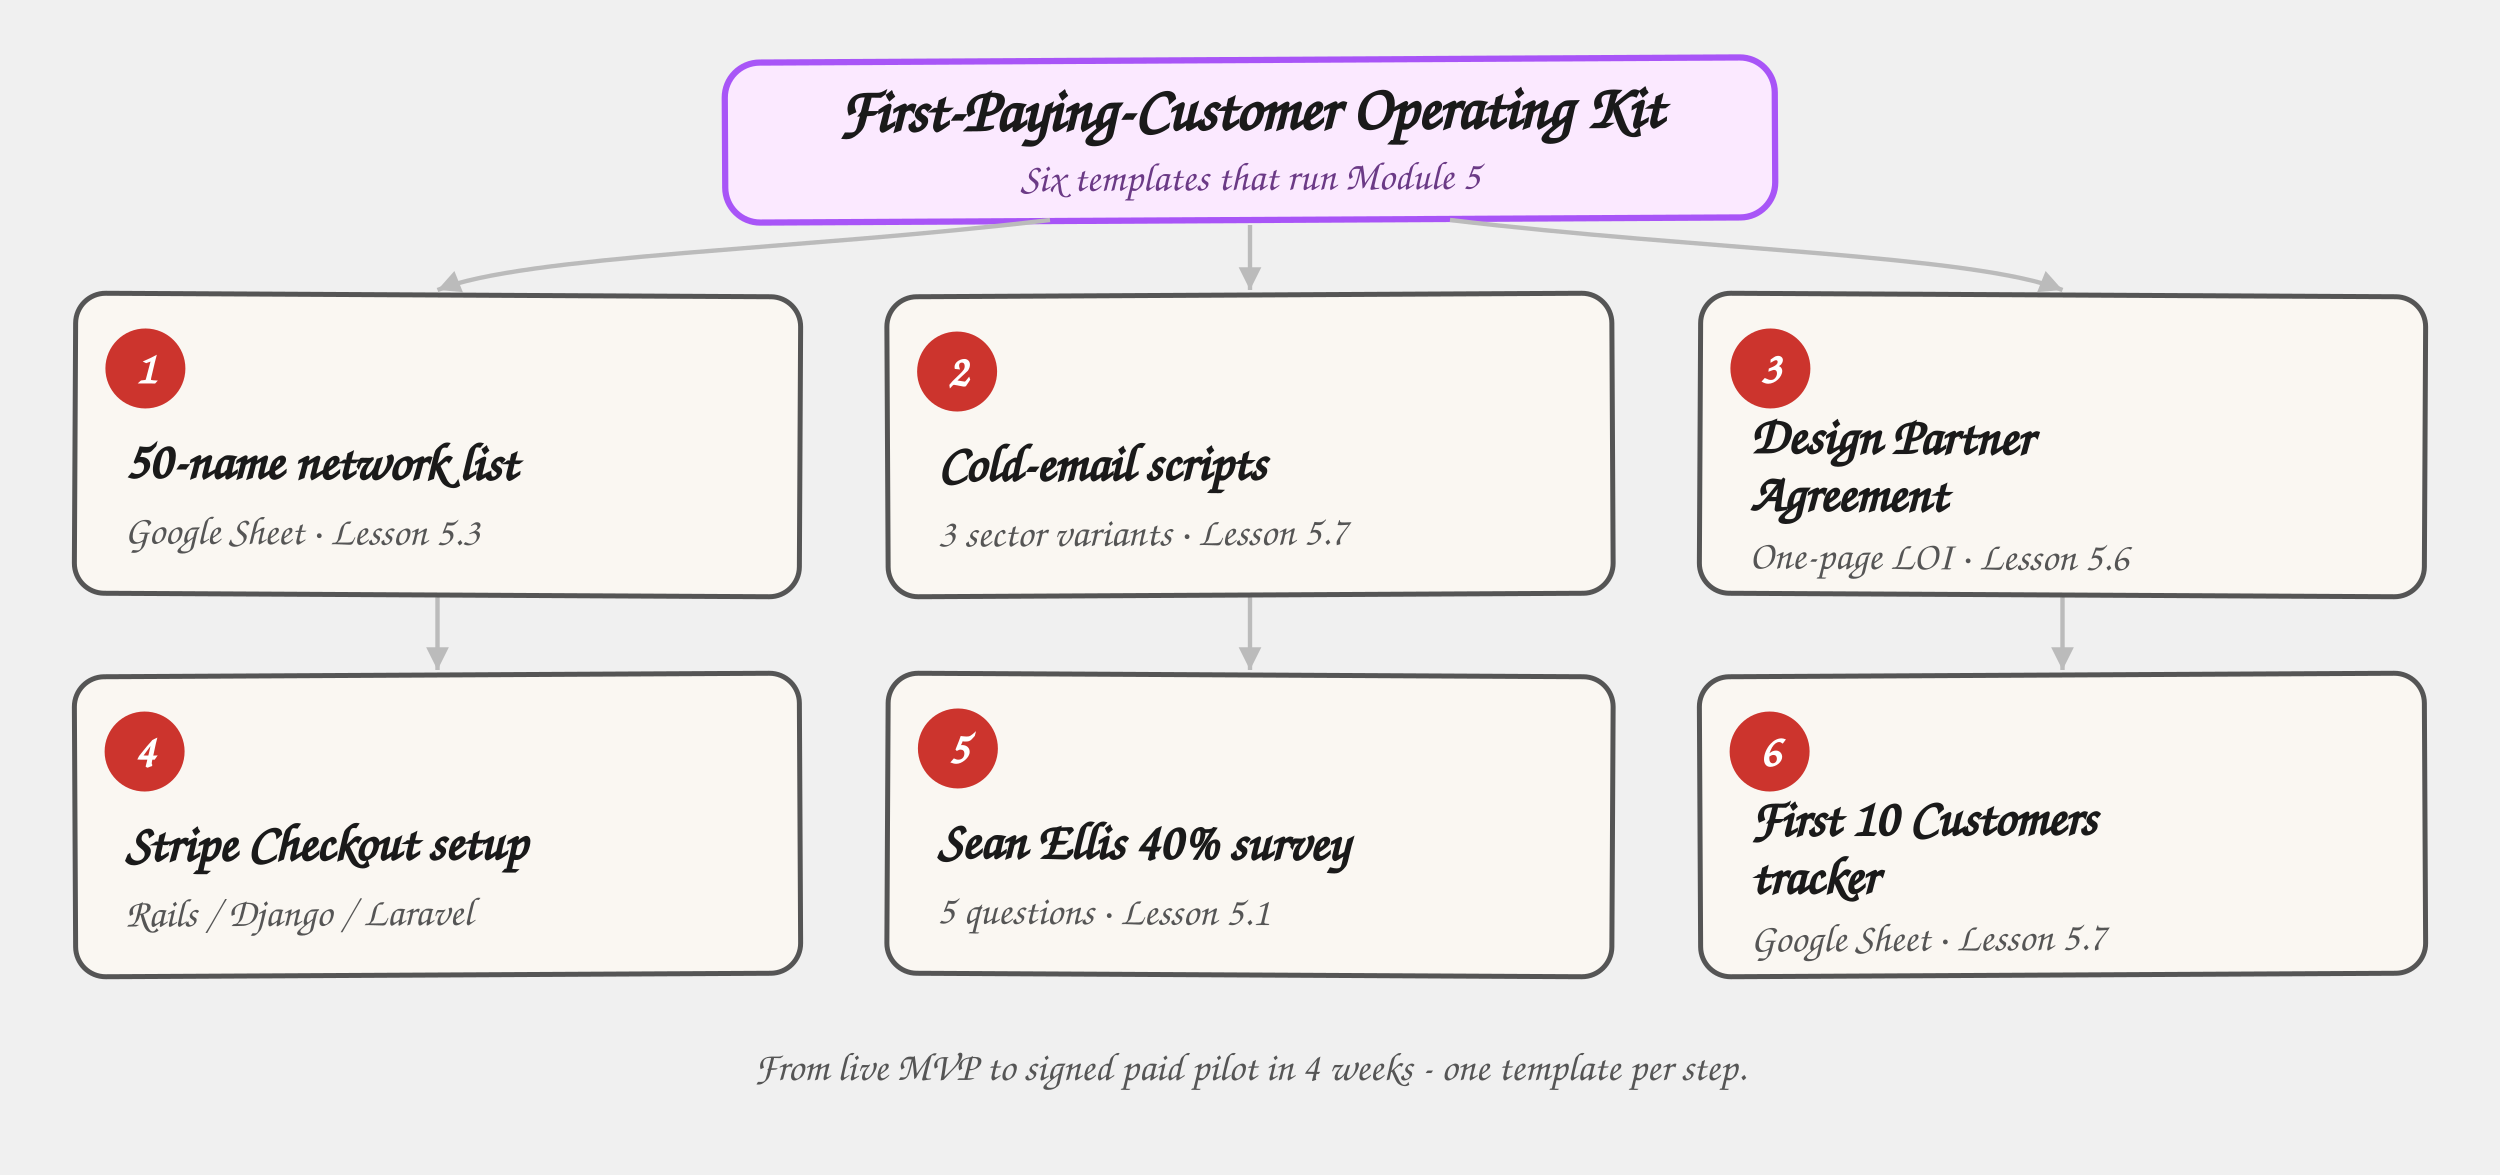
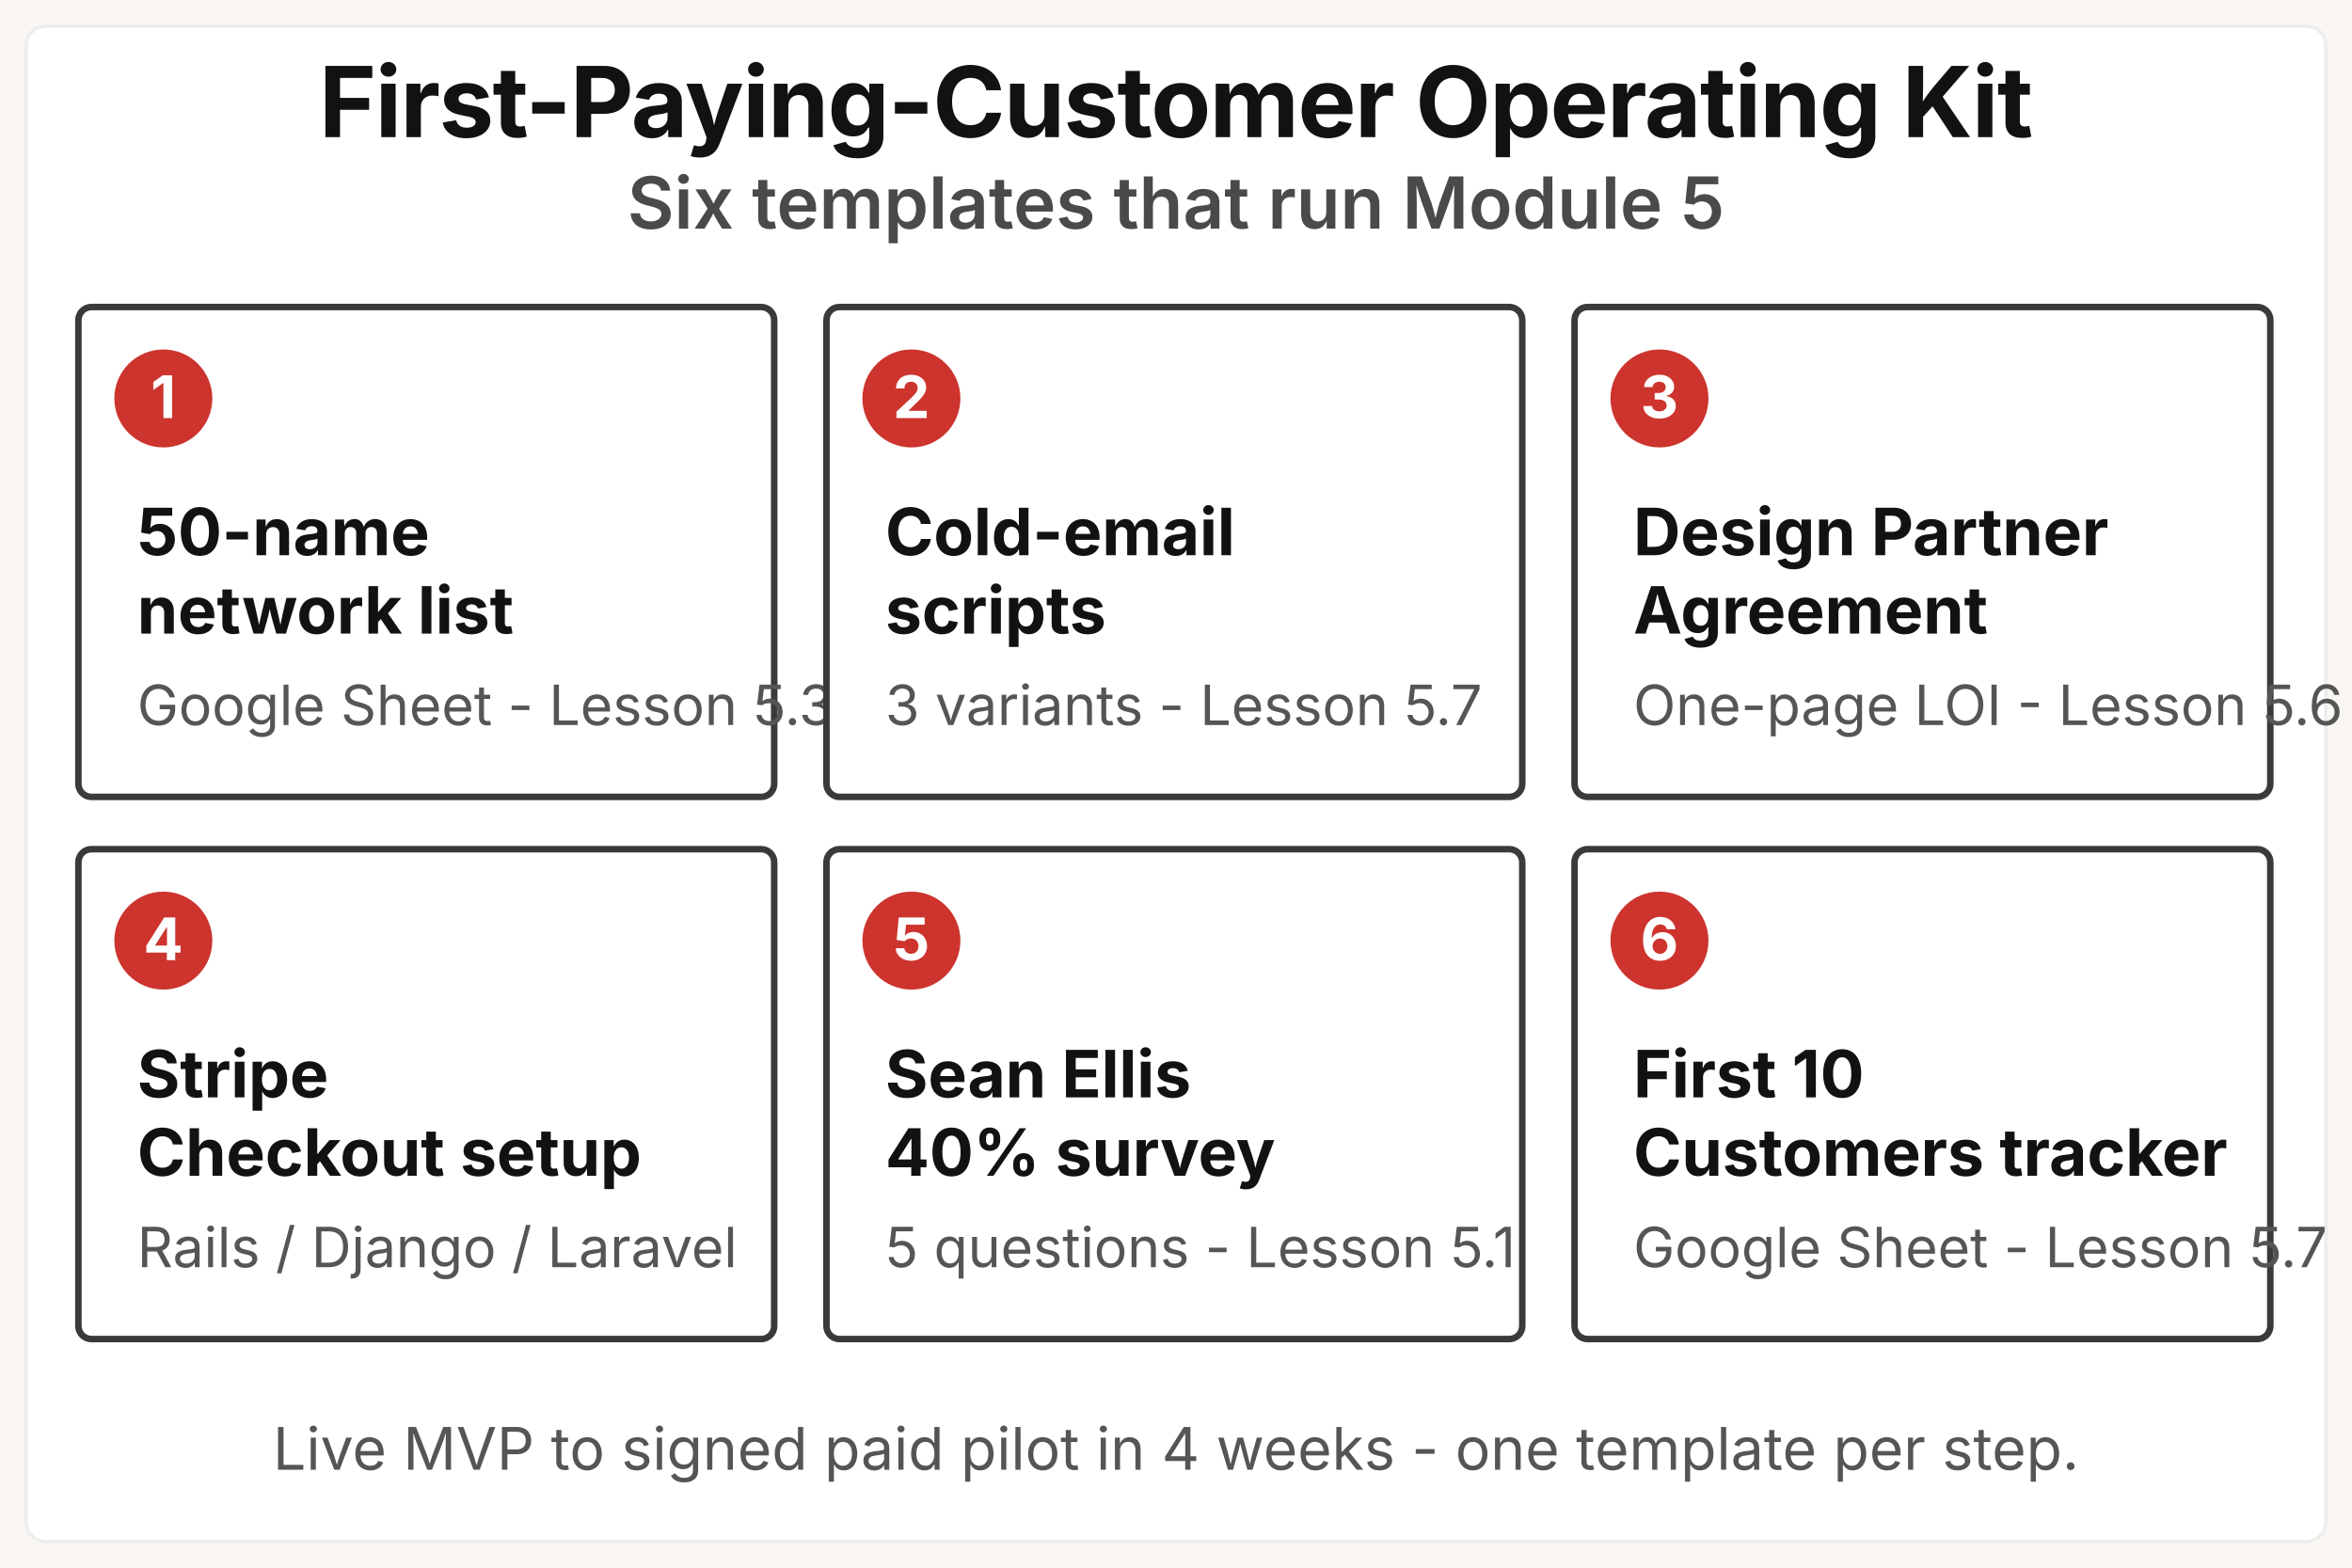
- <svg xmlns="http://www.w3.org/2000/svg" viewBox="0 0 1000 470" role="img" aria-labelledby="kit-title">
+ <svg xmlns="http://www.w3.org/2000/svg" viewBox="0 0 720 480" role="img" aria-labelledby="kit-title kit-desc">
  <defs>
    <style>
-       .h      { font-family: "Caveat", "Patrick Hand", "Comic Sans MS", cursive; }
-       .hubttl { font-size: 25px; font-weight: 700; fill: #1a1a1a; }
-       .hubsub { font-size: 16px; fill: #6b3a86; font-style: italic; }
-       .ctitle { font-size: 21px; font-weight: 700; fill: #1a1a1a; }
-       .cnote  { font-size: 16px; fill: #555; font-style: italic; }
-       .num    { font-size: 18px; font-weight: 700; fill: #fff; }
-       .hub    { fill: #fbe9ff; stroke: #a855f7; stroke-width: 2.5; }
-       .card   { fill: #faf7f2; stroke: #555;    stroke-width: 2; }
-       .numdot { fill: #cc342d; }
-       .link   { stroke: #bbb; stroke-width: 1.75; fill: none; }
+       .gk    { font-family: "Space Grotesk", "Inter", system-ui, sans-serif; }
+       .sys   { font-family: system-ui, -apple-system, "Segoe UI", sans-serif; }
+       .title { font-size: 30px; font-weight: 700; fill: #121212; letter-spacing: -0.4px; }
+       .msg   { font-size: 22px; font-weight: 600; fill: #4a4a4a; }
+       .ct    { font-size: 20px; font-weight: 700; fill: #121212; }
+       .cn    { font-size: 17px; font-weight: 400; fill: #555555; }
+       .num   { font-size: 18px; font-weight: 700; fill: #ffffff; }
+       .foot  { font-size: 18px; font-weight: 400; fill: #555555; }
    </style>
-     <marker id="kah" viewBox="0 0 10 10" refX="8" refY="5" markerWidth="6.5" markerHeight="6.5" orient="auto-start-reverse">
-       <path d="M 0 1 L 8 5 L 0 9 z" fill="#bbb" />
-     </marker>
  </defs>
-   <g transform="rotate(-0.3 500 56)">
-     <rect x="290" y="24" width="420" height="64" rx="14" class="hub" />
-     <text x="500" y="52" text-anchor="middle" class="h hubttl">First-Paying-Customer Operating Kit</text>
-     <text x="500" y="76" text-anchor="middle" class="h hubsub">Six templates that run Module 5</text>
+   <rect width="720" height="480" fill="#faf7f2" />
+   <rect x="8" y="8" width="704" height="464" rx="6" fill="#ffffff" stroke="#ececec" stroke-width="1" />
+   <text x="360" y="42" text-anchor="middle" class="gk title">First-Paying-Customer Operating Kit</text>
+   <text x="360" y="70" text-anchor="middle" class="gk msg">Six templates that run Module 5</text>
+   <g>
+     <rect x="24" y="94" width="213" height="150" rx="4" fill="#ffffff" stroke="#3a3a3a" stroke-width="2" />
+     <circle cx="50" cy="122" r="15" fill="#cc342d" />
+     <text x="50" y="128" text-anchor="middle" class="gk num">1</text>
+     <text x="42" y="170" class="gk ct">50-name</text>
+     <text x="42" y="194" class="gk ct">network list</text>
+     <text x="42" y="222" class="sys cn">Google Sheet - Lesson 5.3</text>
  </g>
-   <path d="M 420 88 C 320 100, 210 102, 175 116" class="link" marker-end="url(#kah)" />
-   <path d="M 500 90 L 500 116" class="link" marker-end="url(#kah)" />
-   <path d="M 580 88 C 680 100, 790 102, 825 116" class="link" marker-end="url(#kah)" />
-   <path d="M 175 238 L 175 268" class="link" marker-end="url(#kah)" />
-   <path d="M 500 238 L 500 268" class="link" marker-end="url(#kah)" />
-   <path d="M 825 238 L 825 268" class="link" marker-end="url(#kah)" />
-   <g transform="rotate(0.3 175 178)">
-     <rect x="30" y="118" width="290" height="120" rx="12" class="card" />
-     <circle cx="58" cy="148" r="16" class="numdot" />
-     <text x="58" y="154" text-anchor="middle" class="h num">1</text>
-     <text x="50" y="192" class="h ctitle">50-name network list</text>
-     <text x="50" y="218" class="h cnote">Google Sheet · Lesson 5.3</text>
+   <g>
+     <rect x="253" y="94" width="213" height="150" rx="4" fill="#ffffff" stroke="#3a3a3a" stroke-width="2" />
+     <circle cx="279" cy="122" r="15" fill="#cc342d" />
+     <text x="279" y="128" text-anchor="middle" class="gk num">2</text>
+     <text x="271" y="170" class="gk ct">Cold-email</text>
+     <text x="271" y="194" class="gk ct">scripts</text>
+     <text x="271" y="222" class="sys cn">3 variants - Lesson 5.7</text>
  </g>
-   <g transform="rotate(-0.3 500 178)">
-     <rect x="355" y="118" width="290" height="120" rx="12" class="card" />
-     <circle cx="383" cy="148" r="16" class="numdot" />
-     <text x="383" y="154" text-anchor="middle" class="h num">2</text>
-     <text x="375" y="192" class="h ctitle">Cold-email scripts</text>
-     <text x="375" y="218" class="h cnote">3 sector variants · Lesson 5.7</text>
+   <g>
+     <rect x="482" y="94" width="213" height="150" rx="4" fill="#ffffff" stroke="#3a3a3a" stroke-width="2" />
+     <circle cx="508" cy="122" r="15" fill="#cc342d" />
+     <text x="508" y="128" text-anchor="middle" class="gk num">3</text>
+     <text x="500" y="170" class="gk ct">Design Partner</text>
+     <text x="500" y="194" class="gk ct">Agreement</text>
+     <text x="500" y="222" class="sys cn">One-page LOI - Lesson 5.6</text>
  </g>
-   <g transform="rotate(0.3 825 178)">
-     <rect x="680" y="118" width="290" height="120" rx="12" class="card" />
-     <circle cx="708" cy="148" r="16" class="numdot" />
-     <text x="708" y="154" text-anchor="middle" class="h num">3</text>
-     <text x="700" y="182" class="h ctitle">Design Partner</text>
-     <text x="700" y="205" class="h ctitle">Agreement</text>
-     <text x="700" y="228" class="h cnote">One-page LOI · Lesson 5.6</text>
+   <g>
+     <rect x="24" y="260" width="213" height="150" rx="4" fill="#ffffff" stroke="#3a3a3a" stroke-width="2" />
+     <circle cx="50" cy="288" r="15" fill="#cc342d" />
+     <text x="50" y="294" text-anchor="middle" class="gk num">4</text>
+     <text x="42" y="336" class="gk ct">Stripe</text>
+     <text x="42" y="360" class="gk ct">Checkout setup</text>
+     <text x="42" y="388" class="sys cn">Rails / Django / Laravel</text>
  </g>
-   <g transform="rotate(-0.3 175 330)">
-     <rect x="30" y="270" width="290" height="120" rx="12" class="card" />
-     <circle cx="58" cy="300" r="16" class="numdot" />
-     <text x="58" y="306" text-anchor="middle" class="h num">4</text>
-     <text x="50" y="344" class="h ctitle">Stripe Checkout setup</text>
-     <text x="50" y="370" class="h cnote">Rails / Django / Laravel</text>
+   <g>
+     <rect x="253" y="260" width="213" height="150" rx="4" fill="#ffffff" stroke="#3a3a3a" stroke-width="2" />
+     <circle cx="279" cy="288" r="15" fill="#cc342d" />
+     <text x="279" y="294" text-anchor="middle" class="gk num">5</text>
+     <text x="271" y="336" class="gk ct">Sean Ellis</text>
+     <text x="271" y="360" class="gk ct">40% survey</text>
+     <text x="271" y="388" class="sys cn">5 questions - Lesson 5.1</text>
  </g>
-   <g transform="rotate(0.3 500 330)">
-     <rect x="355" y="270" width="290" height="120" rx="12" class="card" />
-     <circle cx="383" cy="300" r="16" class="numdot" />
-     <text x="383" y="306" text-anchor="middle" class="h num">5</text>
-     <text x="375" y="344" class="h ctitle">Sean Ellis 40% survey</text>
-     <text x="375" y="370" class="h cnote">5 questions · Lesson 5.1</text>
+   <g>
+     <rect x="482" y="260" width="213" height="150" rx="4" fill="#ffffff" stroke="#3a3a3a" stroke-width="2" />
+     <circle cx="508" cy="288" r="15" fill="#cc342d" />
+     <text x="508" y="294" text-anchor="middle" class="gk num">6</text>
+     <text x="500" y="336" class="gk ct">First 10</text>
+     <text x="500" y="360" class="gk ct">Customers tracker</text>
+     <text x="500" y="388" class="sys cn">Google Sheet - Lesson 5.7</text>
  </g>
-   <g transform="rotate(-0.3 825 330)">
-     <rect x="680" y="270" width="290" height="120" rx="12" class="card" />
-     <circle cx="708" cy="300" r="16" class="numdot" />
-     <text x="708" y="306" text-anchor="middle" class="h num">6</text>
-     <text x="700" y="334" class="h ctitle">First 10 Customers</text>
-     <text x="700" y="357" class="h ctitle">tracker</text>
-     <text x="700" y="380" class="h cnote">Google Sheet · Lesson 5.7</text>
-   </g>
-   <text x="500" y="432" text-anchor="middle" class="h cnote" font-size="17">From live MVP to signed paid pilot in 4 weeks - one template per step.</text>
+   <text x="360" y="450" text-anchor="middle" class="sys foot">Live MVP to signed paid pilot in 4 weeks - one template per step.</text>
</svg>
